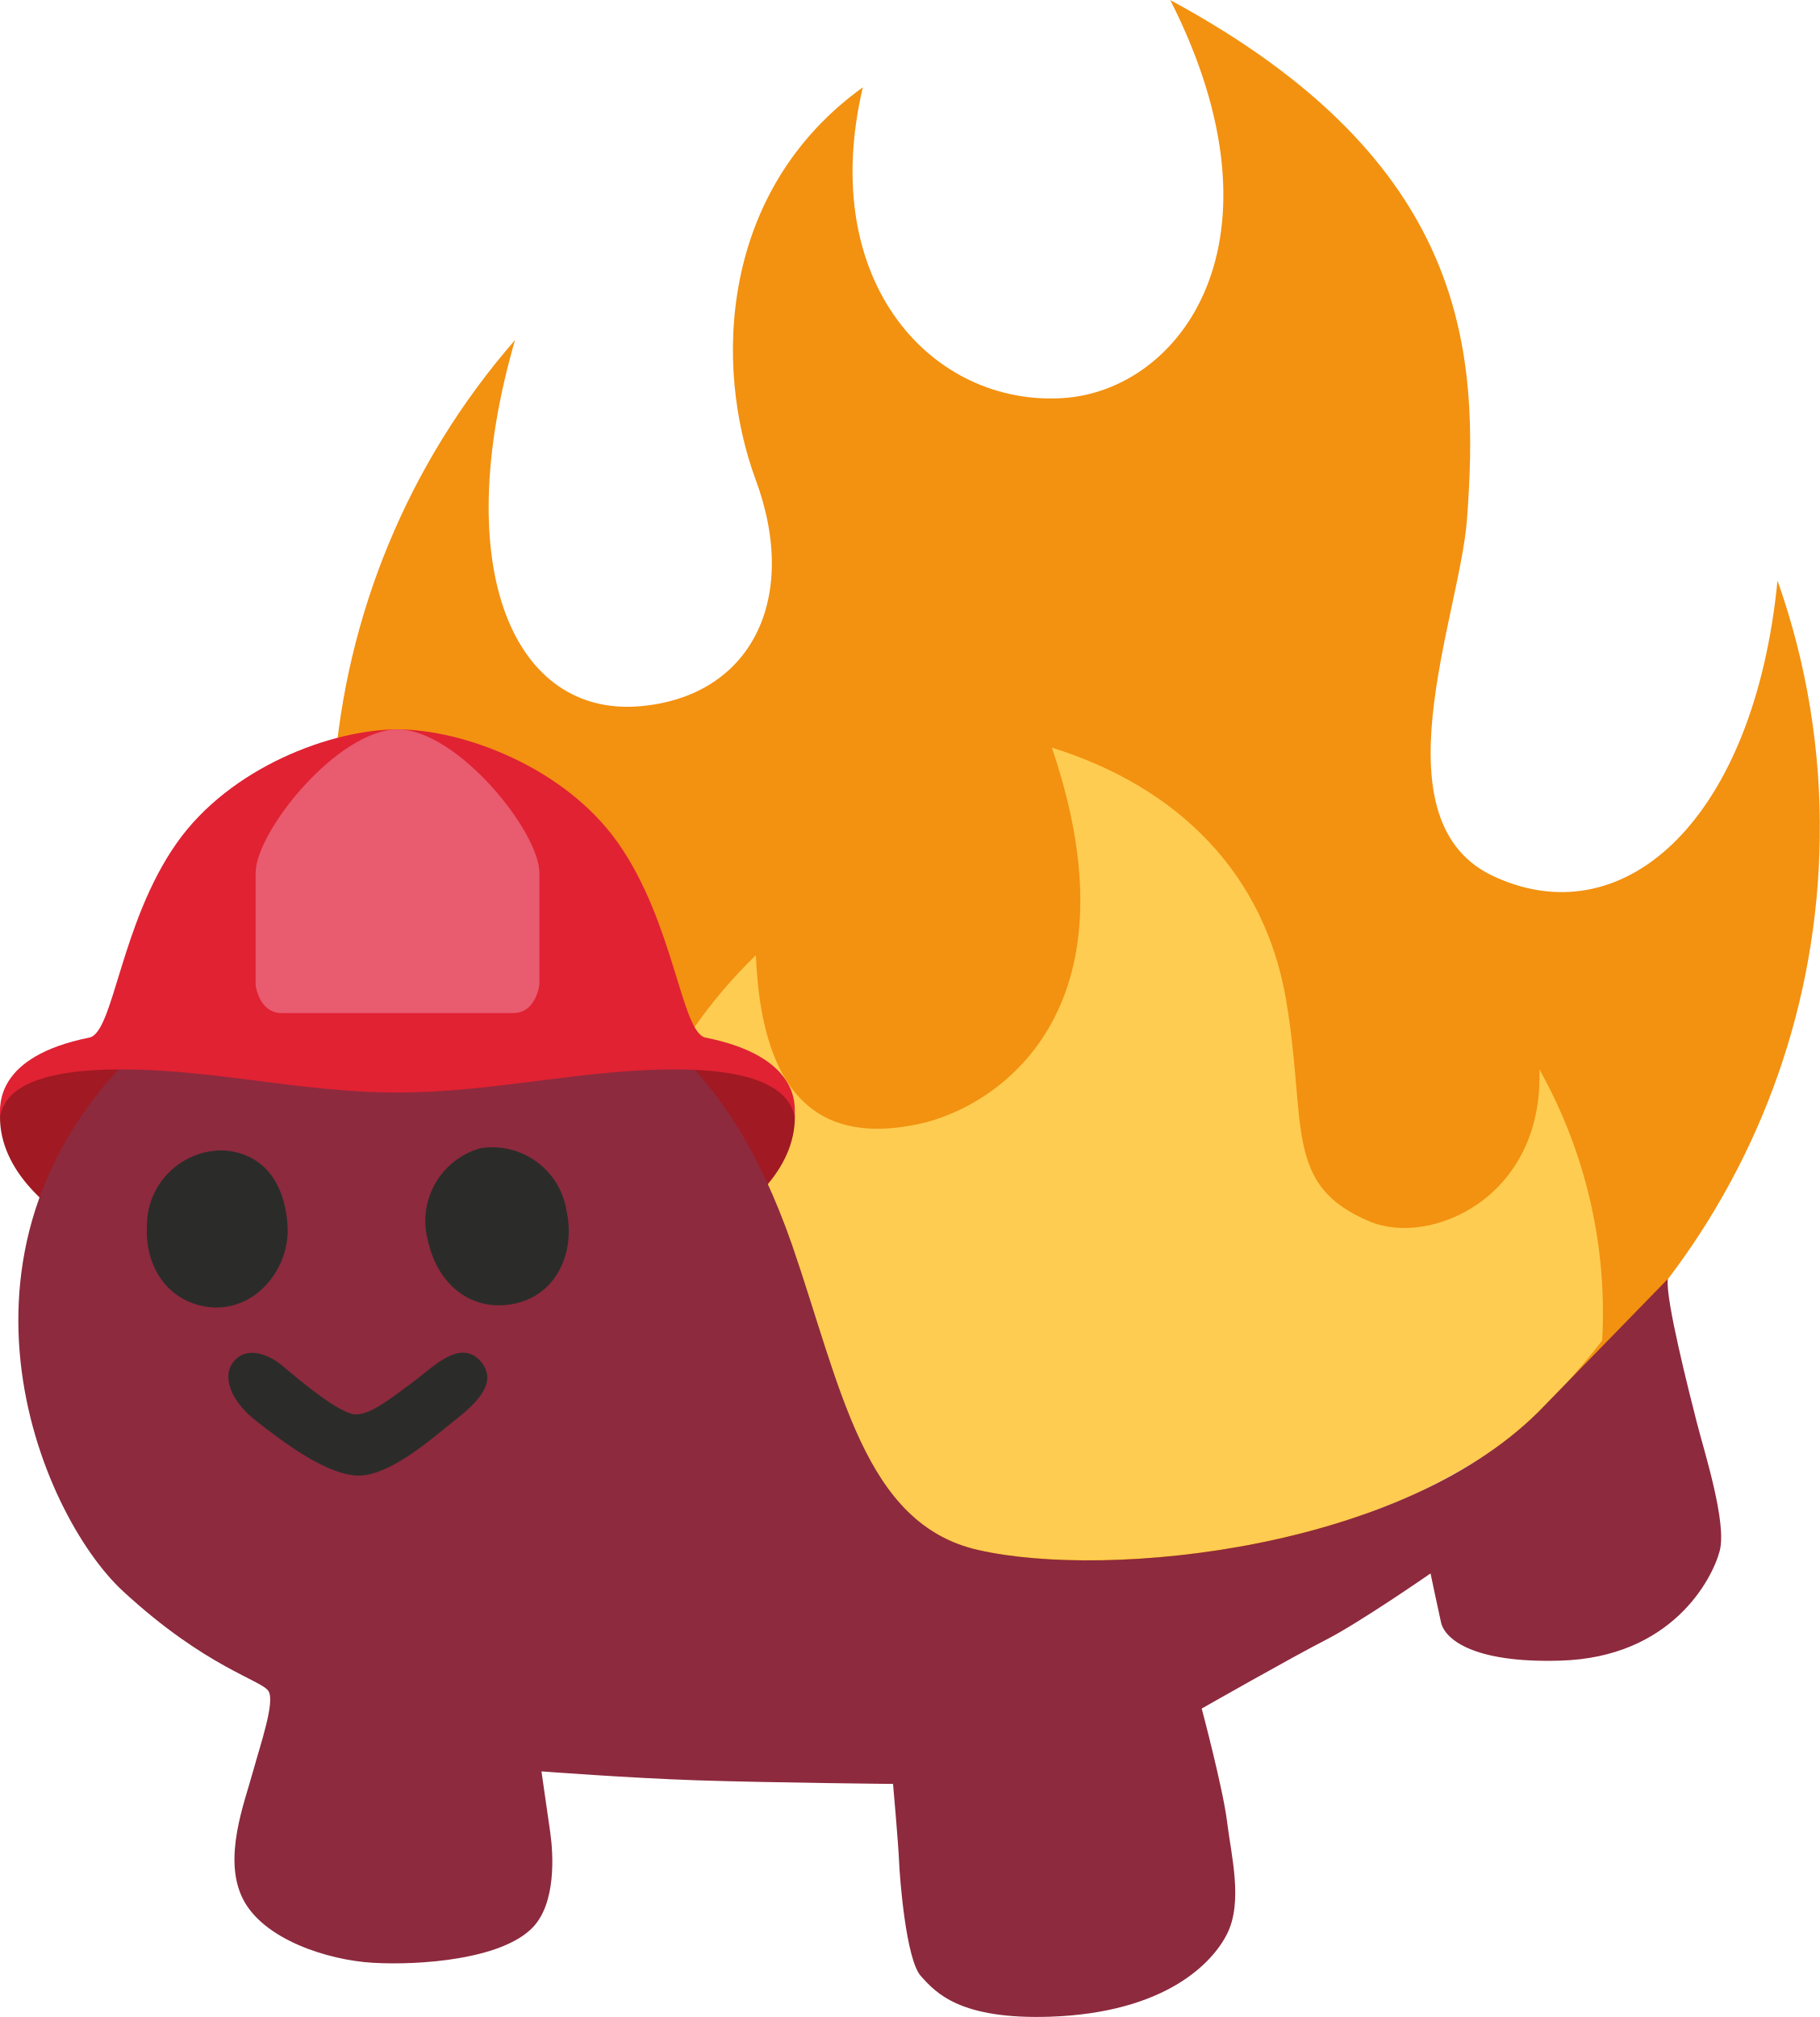
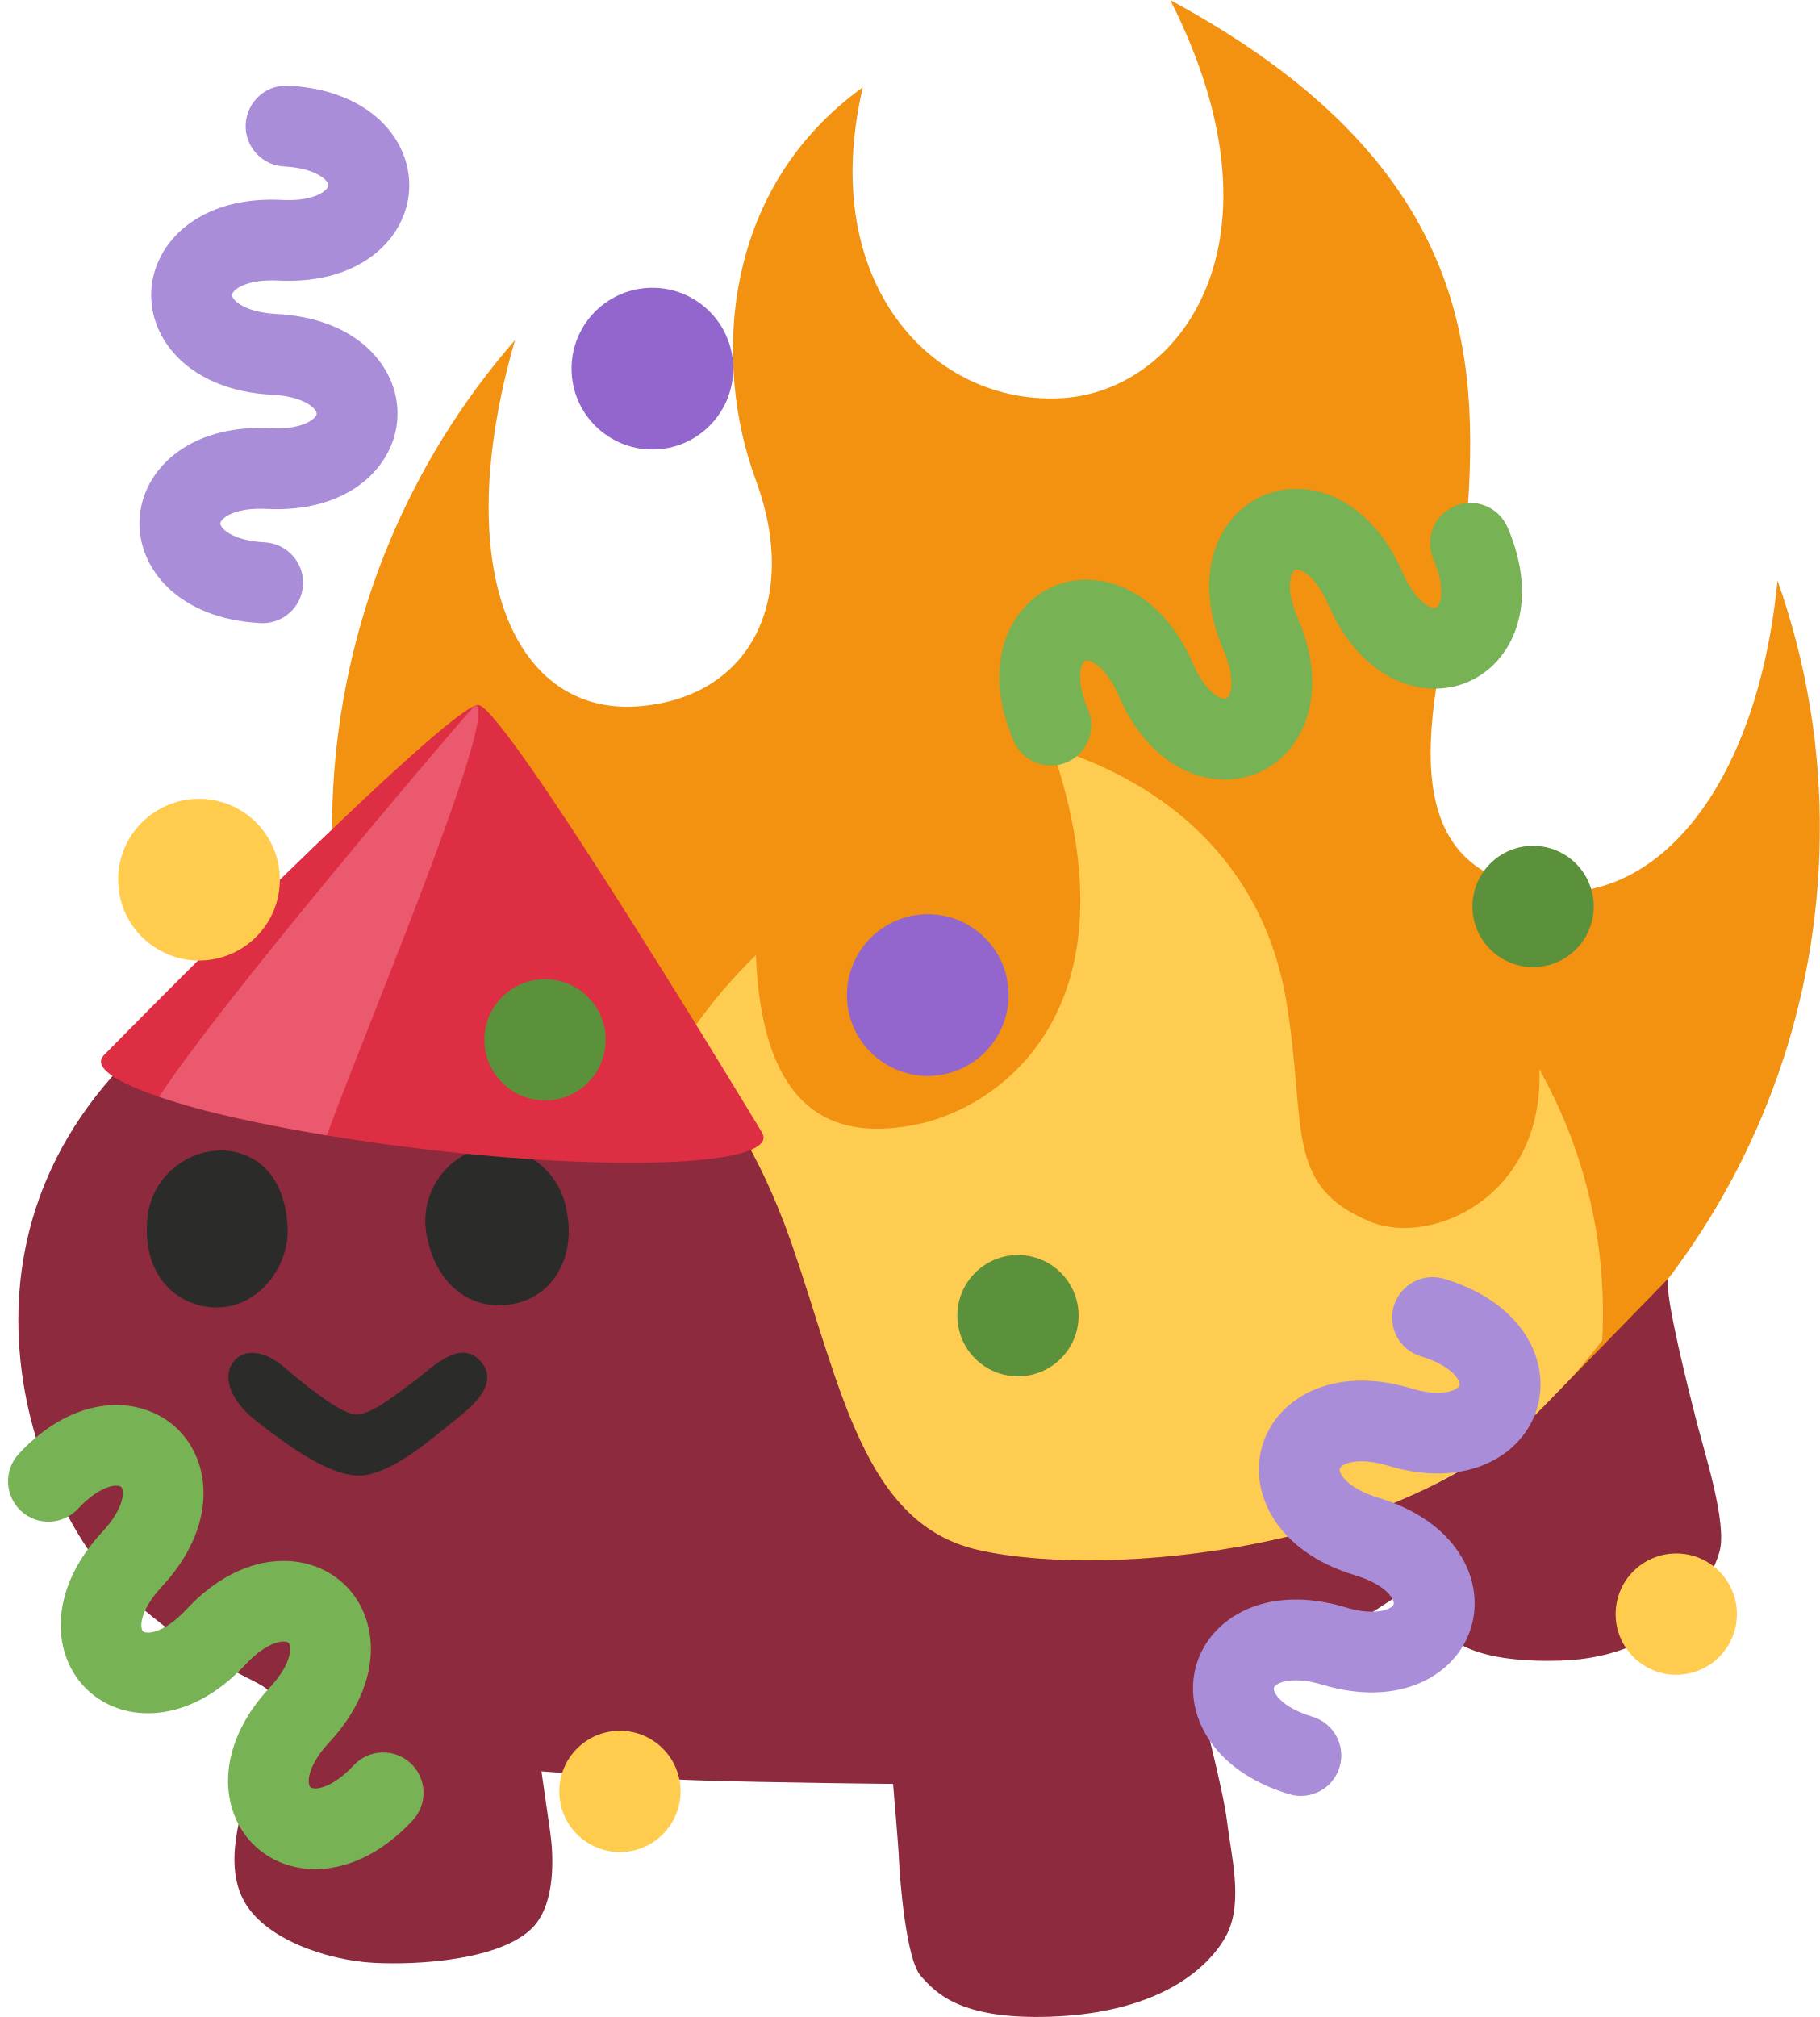
- <svg xmlns="http://www.w3.org/2000/svg" width="37.39mm" height="41.44mm" viewBox="0 0 106 117.47">
-   <defs>
-     <style>
+ <svg xmlns="http://www.w3.org/2000/svg" width="37.39mm" height="41.44mm" viewBox="0 0 106 117.47" version="1.1" id="svg10842">
+   <defs id="defs10814">
+     <style id="style10809">
      .cls-1 {
        fill: none;
      }

      .cls-2 {
        fill: #f39110;
      }

      .cls-3 {
        clip-path: url(#clip-path);
      }

      .cls-4 {
        fill: #fecc50;
      }

      .cls-5 {
        fill: #a11922;
      }

      .cls-6 {
        fill: #8d2a3e;
      }

      .cls-7 {
        fill: #2b2c29;
      }

      .cls-8 {
        fill: #e02233;
      }

      .cls-9 {
        fill: #e95b6f;
      }
    </style>
    <clipPath id="clip-path">
-       <path class="cls-1" d="M53.83,33.61c-12.33,1-21.36,7.54-25.7,14.41a56.86,56.86,0,0,0-3.85,7,20.68,20.68,0,0,1,8.21,1.85C37,59.1,42.27,61.46,46.1,72.48,49,80.81,50.28,88.78,57,90.28c7.58,1.7,25,0,33.07-8.45s9.42-14.64,7-22.55-12.57-21.76-26-25C65.19,32.91,59.44,33.14,53.83,33.61Z" />
+       <path class="cls-1" d="M53.83,33.61c-12.33,1-21.36,7.54-25.7,14.41a56.86,56.86,0,0,0-3.85,7,20.68,20.68,0,0,1,8.21,1.85C37,59.1,42.27,61.46,46.1,72.48,49,80.81,50.28,88.78,57,90.28c7.58,1.7,25,0,33.07-8.45s9.42-14.64,7-22.55-12.57-21.76-26-25C65.19,32.91,59.44,33.14,53.83,33.61Z" id="path10811" />
    </clipPath>
  </defs>
  <g id="Layer_2" data-name="Layer 2">
    <g id="grid">
      <g id="wh_copy" data-name="wh copy">
        <g id="ffs">
-           <g>
-             <path class="cls-2" d="M106,48.81a43,43,0,0,0-2.46-15c-1.34,13.72-8.76,20.68-16.37,17.3C80,48,85,36,85.45,30.28c.72-9.7.23-20.82-17.28-30.28,7.15,14.11.56,22.74-6.24,23.18-7.55.49-14.36-6.66-11.67-18.1-8.33,6-8.7,16.21-6.24,22.86,2.57,6.94-.27,12.64-6.75,13.19C30,41.75,26.11,33.24,30,19.8a43.33,43.33,0,1,0,76,29Z" />
-             <g class="cls-3">
-               <path class="cls-4" d="M89.67,62.28c.26,7.48-6.34,10.33-9.86,8.87-5.08-2.11-3.66-5.6-4.89-12.89s-6.2-12.4-13.65-14.72C66.53,59,58,64.51,53.53,65.46s-9.1-.11-9.5-9.83A29,29,0,0,0,35.2,76.14c0,.89,0,1.77.1,2.64a41.18,41.18,0,0,0,57.91.74c.09-.87.15-1.75.16-2.64A29,29,0,0,0,89.67,62.28Z" />
+           <g id="g10836">
+             <path class="cls-2" d="M106,48.81a43,43,0,0,0-2.46-15c-1.34,13.72-8.76,20.68-16.37,17.3C80,48,85,36,85.45,30.28c.72-9.7.23-20.82-17.28-30.28,7.15,14.11.56,22.74-6.24,23.18-7.55.49-14.36-6.66-11.67-18.1-8.33,6-8.7,16.21-6.24,22.86,2.57,6.94-.27,12.64-6.75,13.19C30,41.75,26.11,33.24,30,19.8a43.33,43.33,0,1,0,76,29Z" id="path10816" />
+             <g class="cls-3" clip-path="url(#clip-path)" id="g10820">
+               <path class="cls-4" d="M89.67,62.28c.26,7.48-6.34,10.33-9.86,8.87-5.08-2.11-3.66-5.6-4.89-12.89s-6.2-12.4-13.65-14.72C66.53,59,58,64.51,53.53,65.46s-9.1-.11-9.5-9.83A29,29,0,0,0,35.2,76.14c0,.89,0,1.77.1,2.64a41.18,41.18,0,0,0,57.91.74c.09-.87.15-1.75.16-2.64A29,29,0,0,0,89.67,62.28Z" id="path10818" />
            </g>
-             <path class="cls-5" d="M46.3,65.06c0,5.94-10.36,10.75-23.14,10.75S0,71,0,65.06s10.36-4.13,23.15-4.13S46.3,59.13,46.3,65.06Z" />
-             <path class="cls-6" d="M90,81.83C82,90.28,64.55,92,57,90.28c-6.69-1.5-8-9.47-10.87-17.8C42.27,61.46,37,59.1,32.49,56.91a20.68,20.68,0,0,0-8.21-1.85v0c-5.63.14-11.21,1.55-15.5,5.38C-4.43,72.24,2.31,88.19,7.16,92.67s8.13,5.19,8.49,5.84-.45,3-.9,4.62c-.5,1.85-1.79,5.08-.61,7.45s4.94,3.59,7.61,3.74,7.5-.18,9.3-2.08c1.34-1.42,1.19-4.2,1-5.53s-.51-3.54-.51-3.54,5.15.39,9.05.52c4.3.14,11.43.21,11.43.21s.31,3.5.35,4.49.4,5.73,1.27,6.7,2.26,2.54,7.52,2.37c6.73-.23,9.47-3.13,10.32-4.83.94-1.88.23-4.6,0-6.51S70,99.51,70,99.51s5.27-3,7.23-4,6.1-3.87,6.1-3.87.46,2.19.61,2.85c.2.92,1.76,2.38,6.93,2.23,6.5-.18,8.86-4.73,9.3-6.38s-.9-5.8-1.34-7.53S97,75.63,97.15,74.49" />
-             <path class="cls-7" d="M33,70.51c.55,2.49-.64,5.13-3.39,5.48-2.27.29-4.13-1.23-4.68-3.72A4.4,4.4,0,0,1,28,66.87,4.38,4.38,0,0,1,33,70.51Z" />
-             <path class="cls-7" d="M16.75,71.38c.17,2.52-1.94,5.13-4.7,4.73-2.26-.34-3.63-2.28-3.49-4.79A4.38,4.38,0,0,1,13,67C15.25,67.14,16.58,68.76,16.75,71.38Z" />
-             <path class="cls-7" d="M24.18,80.4c1-.75,2.65-2.48,3.83-1.1s-.71,2.78-1.79,3.64-3.51,3-5.32,3-4.33-1.89-6-3.2c-1.37-1.07-2-2.49-1.33-3.39s1.88-.63,2.89.2c1.17,1,3.42,2.86,4.31,2.83S22.84,81.39,24.18,80.4Z" />
-             <path class="cls-8" d="M41.1,60.43c-1.42-.28-1.81-6.66-5.1-11.34-3.1-4.4-9-6.61-12.85-6.61S13.4,44.69,10.3,49.09C7,53.77,6.63,60.15,5.2,60.43-.28,61.53,0,64.38,0,65c.21-.77.73-2.6,6.45-2.71s10.88,1.34,16.69,1.34,11.06-1.44,16.69-1.34,6.25,1.94,6.45,2.71C46.33,64.38,46.59,61.53,41.1,60.43Z" />
-             <path class="cls-9" d="M23.16,42.48c-3.47,0-8.27,5.94-8.27,8.36v6.52S15.07,59,16.41,59H29.9c1.34,0,1.52-1.66,1.52-1.66V50.84C31.42,48.42,26.62,42.48,23.16,42.48Z" />
+             <path class="cls-5" d="M 46.3,65.06 C 46.3,71 35.94,75.81 23.16,75.81 10.38,75.81 0,71 0,65.06 c 0,-5.94 10.36,-4.13 23.15,-4.13 12.79,0 23.15,-1.8 23.15,4.13 z" id="path10822" style="display:none" />
+             <path class="cls-6" d="M90,81.83C82,90.28,64.55,92,57,90.28c-6.69-1.5-8-9.47-10.87-17.8C42.27,61.46,37,59.1,32.49,56.91a20.68,20.68,0,0,0-8.21-1.85v0c-5.63.14-11.21,1.55-15.5,5.38C-4.43,72.24,2.31,88.19,7.16,92.67s8.13,5.19,8.49,5.84-.45,3-.9,4.62c-.5,1.85-1.79,5.08-.61,7.45s4.94,3.59,7.61,3.74,7.5-.18,9.3-2.08c1.34-1.42,1.19-4.2,1-5.53s-.51-3.54-.51-3.54,5.15.39,9.05.52c4.3.14,11.43.21,11.43.21s.31,3.5.35,4.49.4,5.73,1.27,6.7,2.26,2.54,7.52,2.37c6.73-.23,9.47-3.13,10.32-4.83.94-1.88.23-4.6,0-6.51S70,99.51,70,99.51s5.27-3,7.23-4,6.1-3.87,6.1-3.87.46,2.19.61,2.85c.2.92,1.76,2.38,6.93,2.23,6.5-.18,8.86-4.73,9.3-6.38s-.9-5.8-1.34-7.53S97,75.63,97.15,74.49" id="path10824" />
+             <path class="cls-7" d="M33,70.51c.55,2.49-.64,5.13-3.39,5.48-2.27.29-4.13-1.23-4.68-3.72A4.4,4.4,0,0,1,28,66.87,4.38,4.38,0,0,1,33,70.51Z" id="path10826" />
+             <path class="cls-7" d="M16.75,71.38c.17,2.52-1.94,5.13-4.7,4.73-2.26-.34-3.63-2.28-3.49-4.79A4.38,4.38,0,0,1,13,67C15.25,67.14,16.58,68.76,16.75,71.38Z" id="path10828" />
+             <path class="cls-7" d="M24.18,80.4c1-.75,2.65-2.48,3.83-1.1s-.71,2.78-1.79,3.64-3.51,3-5.32,3-4.33-1.89-6-3.2c-1.37-1.07-2-2.49-1.33-3.39s1.88-.63,2.89.2c1.17,1,3.42,2.86,4.31,2.83S22.84,81.39,24.18,80.4Z" id="path10830" />
+             <path class="cls-8" d="M 41.1,60.43 C 39.68,60.15 39.29,53.77 36,49.09 32.9,44.69 27,42.48 23.15,42.48 19.3,42.48 13.4,44.69 10.3,49.09 7,53.77 6.63,60.15 5.2,60.43 -0.28,61.53 0,64.38 0,65 c 0.21,-0.77 0.73,-2.6 6.45,-2.71 5.72,-0.11 10.88,1.34 16.69,1.34 5.81,0 11.06,-1.44 16.69,-1.34 5.63,0.1 6.25,1.94 6.45,2.71 0.05,-0.62 0.31,-3.47 -5.18,-4.57 z" id="path10832" style="display:none" />
+             <path class="cls-9" d="m 23.16,42.48 c -3.47,0 -8.27,5.94 -8.27,8.36 v 6.52 c 0,0 0.18,1.64 1.52,1.64 H 29.9 c 1.34,0 1.52,-1.66 1.52,-1.66 v -6.5 c 0,-2.42 -4.8,-8.36 -8.26,-8.36 z" id="path10834" style="display:none" />
          </g>
        </g>
      </g>
    </g>
  </g>
+   <g id="g8739" transform="matrix(1.275583,0,0,1.275583,-19.315,10.71122)">
+     <path fill="#dd2e44" d="m 50.008,43.573 c 0.011,-0.09 -0.023,-0.185 -0.081,-0.281 0,0 -11.66,-19.349 -12.932,-19.5 -1.272,-0.149 -17.096,15.976 -17.096,15.976 -0.079,0.08 -0.134,0.163 -0.144,0.255 -0.149,1.263 6.504,3.08 14.857,4.061 8.355,0.981 15.247,0.753 15.396,-0.51 z" id="path5268" style="stroke-width:1.394" />
+     <path fill="#ea596e" d="m 36.91,23.816 c -0.045,0.012 -0.1,0.037 -0.163,0.075 -1.276,1.439 -11.566,13.519 -14.339,17.79 2.169,0.745 4.658,1.247 7.662,1.764 1.415,-3.989 7.721,-18.905 6.84,-19.629 z" id="path5270" style="stroke-width:1.394" />
+   </g>
+   <g id="g9662" transform="matrix(0.9999917,0,0,0.9999917,-2.837117,17.10146)">
+     <path fill="#77b255" d="m 90.65,13.605 c 1.924,4.427 0.303,7.881 -2.289,9.002 -2.59,1.121 -6.221,-0.055 -8.14,-4.48 -0.748,-1.728 -1.679,-2.151 -1.942,-2.042 -0.267,0.117 -0.594,1.09 0.153,2.814 1.921,4.425 0.298,7.879 -2.294,9.001 -2.592,1.126 -6.219,-0.055 -8.138,-4.483 -0.75,-1.726 -1.684,-2.15 -1.946,-2.034 -0.26,0.114 -0.592,1.085 0.155,2.811 0.515,1.19 -0.028,2.58 -1.22,3.095 -1.197,0.514 -2.58,-0.033 -3.098,-1.227 -1.918,-4.423 -0.303,-7.879 2.293,-9.005 2.59,-1.121 6.217,0.058 8.14,4.485 0.748,1.728 1.679,2.151 1.942,2.035 0.263,-0.112 0.594,-1.083 -0.152,-2.807 -1.922,-4.43 -0.303,-7.881 2.293,-9.005 2.587,-1.123 6.214,0.056 8.138,4.485 0.745,1.724 1.683,2.146 1.942,2.035 0.265,-0.117 0.594,-1.086 -0.151,-2.812 -0.521,-1.194 0.028,-2.577 1.22,-3.095 1.192,-0.516 2.58,0.033 3.094,1.227 z" id="path9165" style="stroke-width:2.355" />
+     <circle fill="#5c913b" cx="92.141" cy="35.691" r="3.532" id="circle9167" style="stroke-width:2.355" />
+     <circle fill="#9266cc" cx="40.839" cy="4.364" r="4.709" id="circle9169" style="stroke-width:2.355" />
+     <circle fill="#9266cc" cx="56.881" cy="40.852" r="4.709" id="circle9171" style="stroke-width:2.355" />
+     <circle fill="#5c913b" cx="34.585" cy="43.457" r="3.532" id="circle9173" style="stroke-width:2.355" />
+     <circle fill="#5c913b" cx="62.135" cy="59.526" r="3.532" id="circle9175" style="stroke-width:2.355" />
+     <circle fill="#ffcc4d" cx="14.429" cy="34.131" r="4.709" id="circle9177" style="stroke-width:2.355" />
+     <circle fill="#ffcc4d" cx="100.481" cy="76.908" r="3.532" id="circle9179" style="stroke-width:2.355" />
+     <circle fill="#ffcc4d" cx="38.948" cy="87.236" r="3.532" id="circle9181" style="stroke-width:2.355" />
+     <path fill="#77b255" d="m 26.875,88.925 c -3.286,3.536 -7.099,3.435 -9.165,1.509 -2.065,-1.924 -2.442,-5.722 0.844,-9.253 1.284,-1.377 1.298,-2.4 1.092,-2.598 -0.214,-0.198 -1.237,-0.107 -2.517,1.268 -3.285,3.533 -7.1,3.43 -9.166,1.504 -2.07,-1.924 -2.441,-5.72 0.847,-9.252 1.281,-1.378 1.295,-2.404 1.084,-2.598 -0.208,-0.193 -1.232,-0.107 -2.514,1.269 -0.883,0.949 -2.375,1.008 -3.325,0.122 -0.95,-0.891 -1.004,-2.377 -0.118,-3.33 3.284,-3.53 7.097,-3.434 9.17,-1.507 2.065,1.924 2.438,5.719 -0.848,9.256 -1.284,1.377 -1.298,2.4 -1.086,2.594 0.208,0.196 1.231,0.111 2.511,-1.264 3.289,-3.536 7.099,-3.435 9.17,-1.507 2.066,1.921 2.439,5.716 -0.849,9.253 -1.281,1.373 -1.291,2.402 -1.086,2.594 0.213,0.196 1.233,0.109 2.516,-1.265 0.885,-0.955 2.373,-1.007 3.325,-0.122 0.95,0.885 1.004,2.377 0.115,3.326 z" id="path9584" style="stroke-width:2.355" />
+     <path fill="#aa8dd8" d="m 85.176,57.56 c 0.53,-0.284 1.168,-0.366 1.792,-0.18 1.966,0.592 3.528,1.607 4.504,2.932 1.034,1.403 1.356,3.087 0.894,4.627 -0.813,2.701 -4.052,4.716 -8.677,3.326 -1.799,-0.54 -2.726,-0.102 -2.806,0.173 -0.085,0.274 0.448,1.152 2.247,1.694 1.966,0.592 3.528,1.607 4.504,2.932 1.034,1.403 1.361,3.088 0.894,4.627 -0.814,2.703 -4.052,4.716 -8.673,3.329 -1.311,-0.393 -2.068,-0.25 -2.4,-0.127 -0.266,0.101 -0.387,0.225 -0.411,0.302 -0.08,0.273 0.444,1.149 2.247,1.692 1.245,0.376 1.953,1.689 1.577,2.934 -0.374,1.245 -1.684,1.951 -2.934,1.577 -4.62,-1.388 -6.215,-4.854 -5.4,-7.56 0.814,-2.703 4.052,-4.716 8.677,-3.326 1.311,0.396 2.064,0.249 2.396,0.127 0.268,-0.099 0.389,-0.222 0.41,-0.299 0.085,-0.274 -0.444,-1.151 -2.247,-1.694 -4.62,-1.39 -6.215,-4.854 -5.4,-7.56 0.814,-2.703 4.053,-4.719 8.672,-3.324 1.311,0.393 2.069,0.248 2.401,0.125 0.265,-0.099 0.386,-0.222 0.41,-0.299 0.08,-0.275 -0.448,-1.152 -2.247,-1.694 -1.245,-0.374 -1.953,-1.689 -1.577,-2.934 0.193,-0.625 0.617,-1.111 1.147,-1.398 z" id="path9586" style="stroke-width:2.355" />
+     <path fill="#aa8dd8" d="m 17.93,-11.517 c 0.447,-0.402 1.047,-0.634 1.697,-0.602 2.051,0.106 3.809,0.72 5.073,1.774 1.339,1.116 2.053,2.674 1.972,4.28 -0.146,2.817 -2.811,5.547 -7.633,5.299 -1.875,-0.095 -2.672,0.551 -2.684,0.837 -0.017,0.286 0.71,1.012 2.586,1.109 2.051,0.106 3.809,0.72 5.073,1.774 1.339,1.116 2.058,2.674 1.972,4.28 -0.146,2.819 -2.811,5.547 -7.628,5.301 -1.367,-0.069 -2.068,0.251 -2.361,0.449 -0.234,0.162 -0.322,0.311 -0.327,0.391 -0.012,0.284 0.705,1.01 2.586,1.107 1.299,0.069 2.299,1.175 2.231,2.473 -0.066,1.298 -1.17,2.297 -2.473,2.231 -4.818,-0.246 -7.193,-3.232 -7.047,-6.054 0.146,-2.819 2.811,-5.547 7.633,-5.299 1.367,0.072 2.064,-0.25 2.357,-0.448 0.236,-0.16 0.325,-0.308 0.327,-0.389 C 21.299,6.71 20.577,5.984 18.696,5.887 13.878,5.639 11.503,2.655 11.649,-0.167 11.795,-2.986 14.459,-5.716 19.278,-5.463 c 1.367,0.069 2.068,-0.253 2.361,-0.451 0.234,-0.159 0.322,-0.308 0.327,-0.389 0.012,-0.286 -0.71,-1.012 -2.586,-1.109 -1.298,-0.066 -2.299,-1.175 -2.231,-2.473 0.039,-0.653 0.334,-1.226 0.781,-1.631 z" id="path12881" style="stroke-width:2.355" />
+   </g>
</svg>
